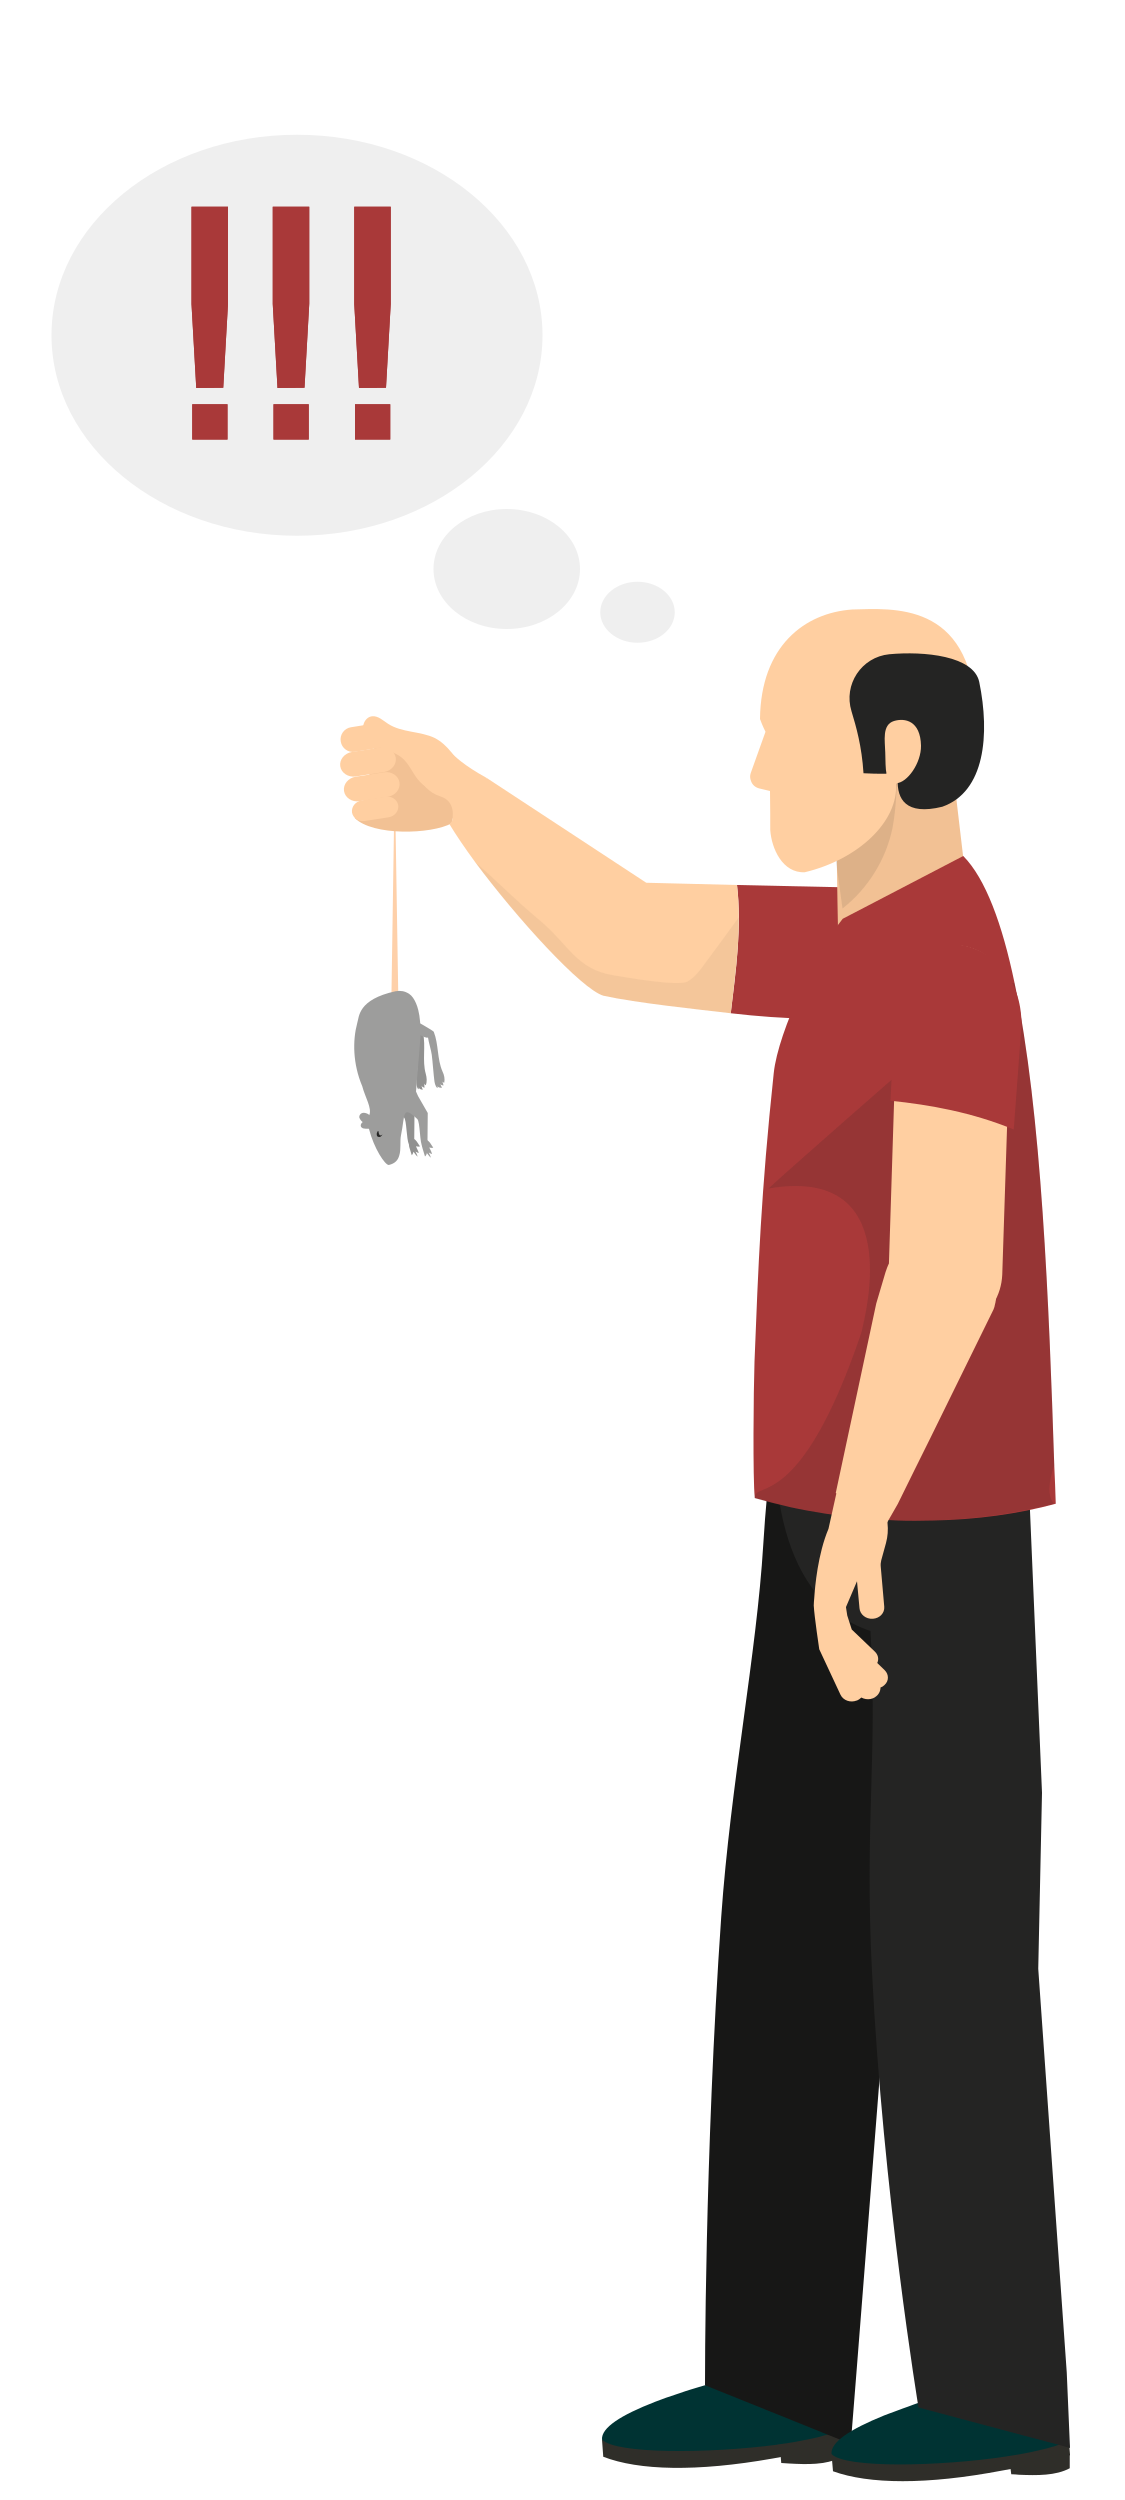
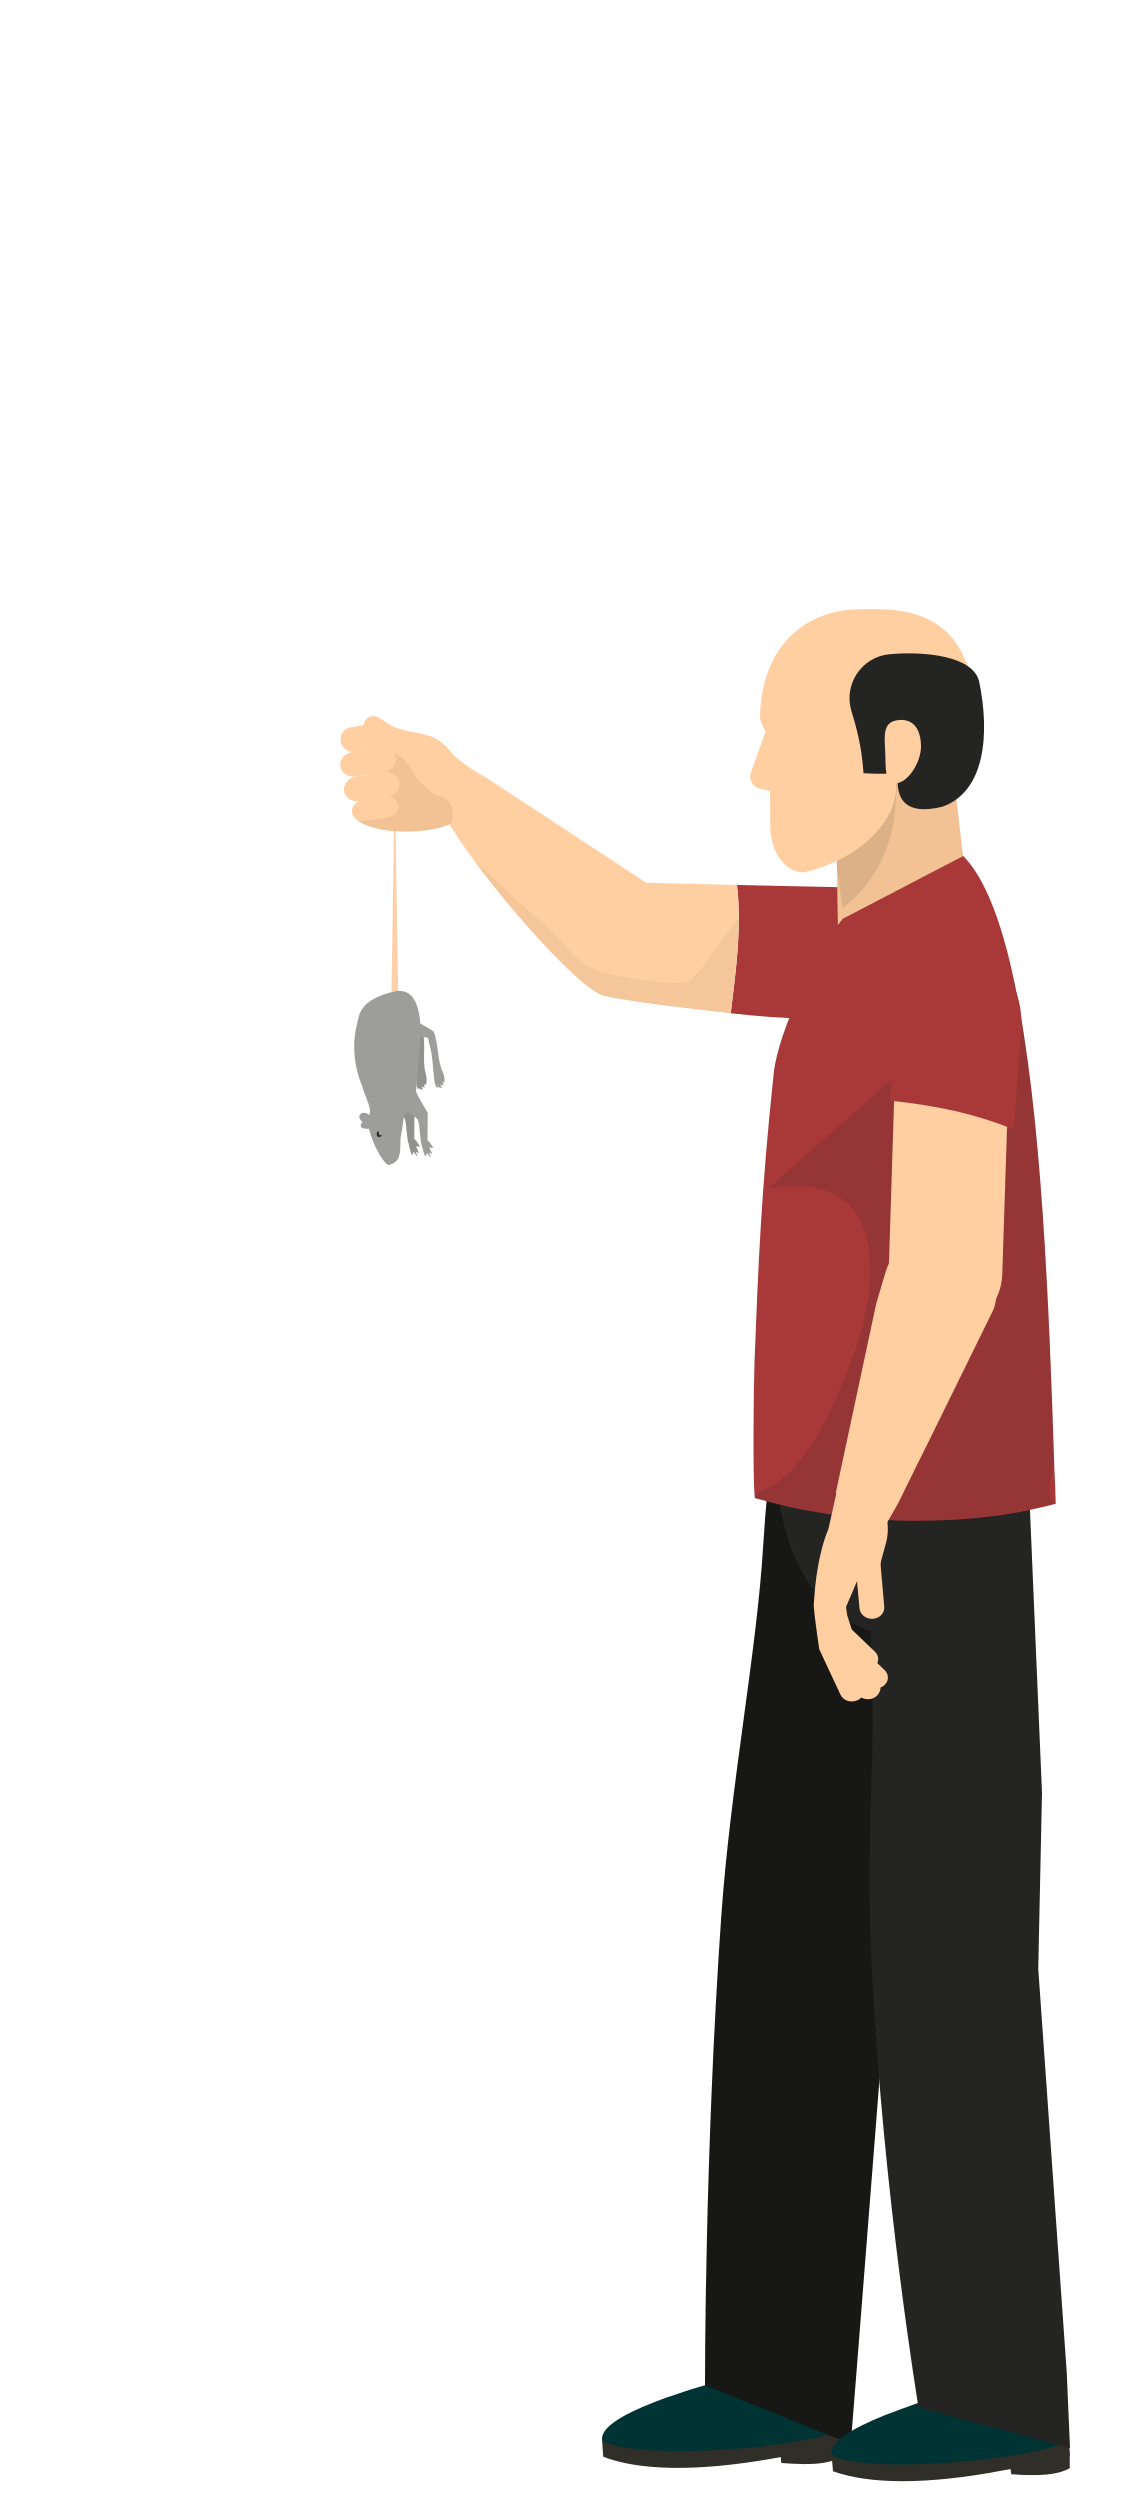
<svg xmlns="http://www.w3.org/2000/svg" version="1.1" id="Layer_1" x="0px" y="0px" viewBox="0 0 450 1000" style="enable-background:new 0 0 450 1000;" xml:space="preserve">
  <style type="text/css">
- 	.st0{fill:#EFEFEF;}
- 	.st1{fill:#2F2E29;}
- 	.st2{fill:#003333;}
- 	.st3{fill:#171716;}
- 	.st4{fill:#242423;}
- 	.st5{fill:#FED0A9;}
- 	.st6{fill:#A93939;}
- 	.st7{fill:#F2C194;}
- 	.st8{opacity:0.1;fill:#1D1D1B;enable-background:new    ;}
- 	.st9{opacity:0.14;fill:#1D1D1B;enable-background:new    ;}
- 	.st10{fill:#FFCFA1;}
- 	.st11{fill:#919190;}
- 	.st12{fill:#9D9D9C;}
- 	.st13{opacity:5.000000e-02;fill:#1D1D1B;enable-background:new    ;}
+ 	.st0{fill:#2F2E29;}
+ 	.st1{fill:#003333;}
+ 	.st2{fill:#171716;}
+ 	.st3{fill:#242423;}
+ 	.st4{fill:#FED0A9;}
+ 	.st5{fill:#A93939;}
+ 	.st6{fill:#F2C194;}
+ 	.st7{opacity:0.1;fill:#1D1D1B;enable-background:new    ;}
+ 	.st8{opacity:0.14;fill:#1D1D1B;enable-background:new    ;}
+ 	.st9{fill:#FFCFA1;}
+ 	.st10{fill:#919190;}
+ 	.st11{fill:#9D9D9C;}
+ 	.st12{opacity:5.000000e-02;fill:#1D1D1B;enable-background:new    ;}
</style>
-   <g id="tenkeboble">
-     <path class="st0" d="M240.1,244.9c0,6.7,6.7,12.2,14.9,12.2c8.2,0,14.9-5.4,14.9-12.2c0-6.7-6.7-12.2-14.9-12.2   S240.1,238.2,240.1,244.9z" />
-     <ellipse class="st0" cx="202.7" cy="227.6" rx="29.3" ry="24" />
-     <ellipse class="st0" cx="118.8" cy="134.1" rx="98.2" ry="80.2" />
+   <g>
+     <g>
+       <path class="st0" d="M311.4,974.3l0.1,0.8l0.3,2.7l0.5,5.1l0.2,2.3c1,0.1,2.1,0.1,3.1,0.2c7.3,0.4,14.7,0.6,20.3-2.3l0.1-5.4    l-13.1-1.8l-2.3-0.3l-9-1.2L311.4,974.3z" />
+       <g>
+         <path class="st0" d="M240.8,975.8l0.5,6.9c14.2,5.5,37.3,6.1,67.8,0.7c1.1-0.2,2.2-0.4,3.3-0.6c1.8-0.3,3.6-0.7,5.5-1.1     c5.9-1.2,11.9-2.6,18.3-4.1v-0.3l-0.4-5.6c0-0.2,0-0.4,0-0.6l-0.1-2h-0.1l-9.6,0.7l-3.2,0.2l-9.9,0.7L240.8,975.8z" />
+         <path class="st1" d="M335.7,971.8c-2.5,1.5-7,2.9-12.7,4c-3.4,0.7-7.1,1.4-11.2,1.9c-0.4,0-0.7,0.1-1.1,0.2     c-26.8,3.5-64.5,3.8-69.9-2.1c-0.3-4.7,7.4-9.7,21.3-15.1c1.4-0.5,2.8-1,4.3-1.6c1.1-0.4,2.1-0.7,3.3-1.1c1.4-0.5,2.9-1,4.4-1.5     l0,0c1-0.3,2.1-0.7,3.2-1l0,0c1.5-0.5,3.1-0.9,4.7-1.4c1.9-0.6,3.8-1.1,5.7-1.7c2.1-0.6,4.2-1.2,6.4-1.8     c10.4-2.9,18.3-3,24.1-1.6c8.5,2,12.9,7.4,15.1,12.7c1.2,2.7,1.8,5.4,2.1,7.6c0.1,0.7,0.2,1.4,0.2,2     C335.7,971.4,335.6,971.6,335.7,971.8z" />
+       </g>
+     </g>
+     <path class="st2" d="M282,954.1l40,16.1l9.1,3.7l5,2l4.2,1.7l2.4-30.1L360.9,716v-0.1l7.9-100.7l4-51.6l0.9-11.9l0.2-2.8l-26.4-7   l-32.3-8.6c0.2,0.2-0.1,2-0.5,4.9c-0.5,3-1.1,7.3-2,12.6c-2.3,15.2-5.7,39.1-7.4,67.1c-2.6,43.3-13.1,96-16.8,148.7   C281.8,862.7,282,954.1,282,954.1z" />
+     <g>
+       <path class="st0" d="M403.2,978.9l0.1,0.8l0.3,2.6l0.6,5.1l0.3,2.3c1,0,2.1,0.1,3.1,0.2c7.3,0.3,14.7,0.4,20.3-2.6v-5.4l-13.1-1.6    l-2.3-0.3l-9-1.1H403.2z" />
+       <g>
+         <path class="st0" d="M332.6,981.6l0.6,6.9c14.3,5.2,37.4,5.5,67.8-0.3c1.1-0.2,2.2-0.4,3.3-0.6c1.8-0.4,3.6-0.7,5.5-1.1     c5.8-1.3,11.9-2.7,18.2-4.4v-0.3l-0.5-5.6c0-0.2,0-0.4,0-0.6l-0.2-2h-0.1l-9.6,0.8l-3.2,0.3l-9.9,0.8L332.6,981.6z" />
+         <path class="st1" d="M427.4,976.1c-2.5,1.6-7,3-12.6,4.2c-3.4,0.8-7.1,1.5-11.2,2.1c-0.4,0-0.7,0.1-1.1,0.2     c-26.8,4-64.5,4.8-69.9-1c-0.4-4.7,7.2-9.8,21-15.4c1.4-0.5,2.8-1.1,4.3-1.6c1-0.4,2.1-0.8,3.2-1.2c1.4-0.5,2.9-1,4.4-1.6l0,0     c1-0.4,2.1-0.7,3.2-1.1l0,0c1.5-0.5,3-1,4.6-1.5c1.9-0.6,3.8-1.2,5.7-1.8c2.1-0.6,4.2-1.2,6.4-1.9c10.4-3,18.2-3.3,24.1-2     c8.5,1.9,13,7.2,15.3,12.5c1.2,2.7,1.8,5.4,2.2,7.5c0.1,0.7,0.2,1.4,0.3,2C427.4,975.7,427.4,975.9,427.4,976.1z" />
+       </g>
+     </g>
+     <path class="st3" d="M367.4,963l41.6,11.1l9.5,2.5l5.2,1.4l4.3,1.2l-1.3-30.2l-11.4-161.5l1.5-70.4l-4.3-101l-2.2-51.7l-0.5-12   l-0.1-2.8l-27-3.8l-33.1-4.7c0.2,0.2,0.2,2,0.1,5S310.2,559,310,564.4c-0.5,15.4-3.1,74.3,38.2,88c2.9,48.5-2.4,77.7,0.6,136.2   C353.2,877.2,367.4,963,367.4,963z" />
  </g>
-   <g id="Layer_1_1_">
+   <polygon class="st4" points="156.4,409.9 157.9,310.8 159.5,409.9 " />
+   <path class="st5" d="M368,355.6l-73.2-1.6c2,16.8-0.4,34-2.5,51.3c21.4,2.5,42.2,3,62.4,1.2L368,355.6z" />
+   <path class="st6" d="M185.4,308.5c-8.2-4.2-15.2-14.6-31.3-17.7c-7,3.9-4.5,26.9-12.2,36.4c7.1,7.2,30.6,6.6,38.8,2.1L185.4,308.5z" />
+   <path class="st6" d="M385.7,346.4c-12.4,18.5-50.3,35.7-50.3,35.7l-0.4-20.6l-0.5-31.7l-0.7-41.2c4.2,0.8,26.1-5.2,44.5-5.1  L385.7,346.4z" />
+   <path class="st7" d="M359.3,308.5c-0.3,3.3-0.6,6.6-0.8,9.9c-0.3,4.3-0.7,8.6-1.5,12.8c-2.6,12.6-9.8,24.2-20,32.2l-4.3-31.4  C341.1,323.7,350,315.9,359.3,308.5z" />
+   <path class="st5" d="M422.3,601.5c-15.1,4.1-31.9,6.4-49.2,6.7c-4.6,0.1-9.2,0.2-13.9,0c-4.6-0.2-9.4-0.4-14-0.9  c-9.9-0.9-19.8-2.4-29.4-4.5c-4.7-1.1-9.4-2.3-13.9-3.6v-0.3c-0.8-7.2-0.5-42.5-0.1-54.2c1.5-38.2,2.6-67.6,7.7-115.5  c1.8-17,17.7-49.6,27.6-61.7l0.2-0.1l10-5.2l38-19.8c8.9,9,15.6,27.2,20.5,50.7c10.9,51.7,13.8,129.3,15.9,192.9  C422,591.3,422.1,596.5,422.3,601.5z" />
+   <path class="st8" d="M421.6,601.5c-14.8,3.8-31.4,6.2-48.5,6.7c-4.6,0.1-9.2,0.2-13.9,0c-4.6-0.1-9.4-0.4-14.1-0.8  c-9.9-0.8-19.7-2.3-29.3-4.5c-4.7-1-9.4-2.3-13.9-3.6V599c0-6.7,18.3,5.9,42.6-65.8c2-8.4,17.3-67.1-37.1-57.8  c3.5-3.5,90.5-80.1,93.7-81.3c1.6-0.6,3.2-0.9,4.7-0.9c10.9,51.7,13.8,129.3,15.9,192.9C419.4,592.9,418.9,598.5,421.6,601.5z" />
+   <g>
+     <path class="st9" d="M385.2,313.1c-0.5,1.3-1.6,2.1-3.1,2.5c-1.8,0.4-4.2,0.3-6.8,0c-6-0.8-13-2.7-16.9-2.2   c1,15.3-15.2,30.4-36.5,35.5c-8.9,0.4-13.3-9.5-13.8-16.9c0,0,0-12.6-0.1-15.6l-4.2-1c-1.7-0.4-2.9-1.5-3.4-3   c-0.4-1-0.5-2.1-0.1-3.2l5.9-16.5c0,0-1.2-2.3-2.2-5.1c0.3-29.2,17.9-42.5,36.9-43.8c16.2-0.4,47-3.3,49.4,40.6   C390.3,293.9,388.6,304.2,385.2,313.1z" />
+     <path class="st3" d="M391.7,272.8c-2.2-10.5-22.1-12.4-36-11.1c-11.1,1.1-18.4,12.1-15.1,22.8c1.9,6.3,4.1,13.9,4.8,24.8   c4.4,0.2,4.4,0.2,9.2,0.2c2.3-3,8.7-13.9,8.7-13.9s-15.8,34.3,13.6,27.1C394,316.7,396,293.8,391.7,272.8z" />
+     <path class="st9" d="M368.4,298.3c0.1,6.9-5.5,14.9-10,15s-4.1-5.5-4.3-12.4c-0.1-4.5-1.4-11,3.5-12.5   C361.9,287.1,368.2,288.2,368.4,298.3z" />
+   </g>
+   <path class="st9" d="M194.7,311.2c-9.4-5.2-12.7-8.6-14.5-10.4c-3.6,2.2-7.6,4.5-10.7,7.3c-0.7,0.7-1.6,1.4-2.6,1.3  c1.4,4.1,4.9,7.8,9.1,9.1c6.5,2,5.1,8.5,4.8,10.7c3.3-0.8,5.8,0.3,8.9,1L194.7,311.2z" />
+   <path class="st9" d="M152.6,299c2.7-0.4,4.6-3,4.1-5.7l0,0c-0.4-2.7-3-4.6-5.7-4.1l-10.6,1.7c-2.7,0.4-4.6,3-4.1,5.7l0,0  c0.4,2.7,3,4.6,5.7,4.1L152.6,299z" />
+   <path class="st9" d="M153.7,308.8c2.9-0.5,5-3,4.6-5.7l0,0c-0.4-2.7-3.2-4.5-6.1-4.1l-11.5,1.8c-2.9,0.5-5,3-4.6,5.7l0,0  c0.4,2.7,3.2,4.5,6.1,4.1L153.7,308.8z" />
+   <path class="st9" d="M155.2,318.7c2.9-0.5,5-3,4.6-5.7l0,0c-0.4-2.7-3.2-4.5-6.1-4.1l-11.5,1.8c-2.9,0.5-5,3-4.6,5.7l0,0  c0.4,2.7,3.2,4.5,6.1,4.1L155.2,318.7z" />
+   <path class="st9" d="M155.5,326.9c2.4-0.4,4.1-2.5,3.8-4.8l0,0c-0.4-2.2-2.6-3.8-5.1-3.4l-9.6,1.5c-2.4,0.4-4.1,2.5-3.8,4.8l0,0  c0.4,2.2,2.6,3.8,5.1,3.4L155.5,326.9z" />
+   <path class="st9" d="M155.2,289.5c-2-1.3-3.9-3.2-6.3-3c-3.1,0.3-4.6,4.4-3.3,7.2c1.3,2.8,4.2,4.5,7.1,5.6c2.9,1.1,6,2,8.3,4  c2.6,2.3,3.9,5.6,6,8.3c2.6,3.3,6.7,5.7,10.9,5.2s8-4.4,7.5-8.6c-3-5-6.3-10.3-11.5-13C168.1,292.4,160.7,293.1,155.2,289.5z" />
+   <path class="st9" d="M295.5,366.9c0.1,12.7-1.7,25.5-3.2,38.4c-12.8-1.5-37.7-4.1-50.9-7c-8.7-2.5-34.6-30.9-51.3-53.4  c-4.1-5.6-7.7-10.9-10.3-15.2l14.9-18.5l63.8,41.9l36.3,0.9C295.3,358.3,295.5,362.6,295.5,366.9z" />
+   <g>
+     <path class="st10" d="M169.2,413.2c1.2,5.3-0.4,11,1.1,16.3c0.4,1.5,0.6,3.1,0,4.6c-0.4-0.2-0.6-0.4-0.7-0.7   c0.1,0.5,0.2,0.9,0.2,1.7c-0.7-0.2-1-0.5-1.2-0.8c0.1,0.6,0.3,0.9,0.5,1.6c-0.6-0.1-1.4-0.2-1.7-1c0.1,0.3,0.2,0.7-0.1,0.8   c-0.7-0.8-0.8-2.4-0.7-3.4c0-0.6,0.1-1.2,0.1-1.8c0.1-1.8,0.2-3.6,0.3-5.4c0,0,0,0,0-0.1c0-0.9,0.1-1.8,0.1-2.7   c0.1-1.7-0.5-5.3-0.4-7c-1.1,0.6-5.8-4-6.3-2.9c0.5-1.3,0-2,0.5-3.3c0.2-0.4,0.1-1.4,0.3-1.8C161.8,406.6,169.1,412.7,169.2,413.2z   " />
+     <path class="st10" d="M166.4,458.5c0.4,0.1,1.3,0.3,1.6,0c-0.4-0.4-0.9-1.4-1.3-1.9c-0.3-0.4-0.6-0.7-1-1l0,0l0.1-11l-3.9-6.8   l-0.3-0.6c-2,2-4.1,4-3.6,7.2c0.8,0.2,1.9,1,3.6,2.6c1.1,1,0.9,8.5,2,10.9c0,0.3,0,0.6,0.1,0.9c0.3,1.1,0.7,2.2,1,3.3   c0.4-0.4,0.6-1,0.7-1.4c0.5,0.7,1,1.4,1.6,2c0-0.6-0.6-1.6-0.8-2.1c0.2,0.1,1,0.6,1.3,0.6C167.3,460.3,166.7,459.4,166.4,458.5z" />
+     <path class="st11" d="M160.3,396.4c1.2,0,2.3,0.5,3.3,1.1c0.6,0.4,1.2,1,1.6,1.6c0.9,1.3,1.6,2.9,2.1,4.9c0.7,2.8,1,6.3,0.9,10.9   l-0.1,0.8L168,417v0.1l-1.6,19.5l0.8,1.8l3.9,6.8l-0.1,11c0,0-1.8,2.9-1.9,2.8c-1.3-1.6-1-10.3-2.2-11.4c-6.2-5.8-4.8-1.7-6.5,6.5   c-0.5,2.4,0.1,5.6-0.7,8.1c-0.5,1.8-1.6,3.2-4.2,3.8c-1.5,0-5.9-6.6-7.9-14.4c-0.1-0.5-0.3-1-0.4-1.5V450c-0.1-0.5-0.1-1.1-0.1-1.5   c0-0.9,0.3-1.6,0.6-2.4c1.2-2.8-1.7-7.3-2.8-11.6c-3.8-9-3.9-18.3-2-25.3c0.8-2.5,0.2-9.4,15.3-12.7   C159,396.4,159.7,396.3,160.3,396.4z" />
+     <path class="st11" d="M143.9,447.4c-0.1-0.2-0.2-0.4-0.2-0.6c0-0.7,0.5-1.4,1.2-1.6s1.4,0,2.1,0.3c0.6,0.3,1.2,0.8,1.7,1.3   c0.6,0.5,1.3,1,2,1.3c0.4,0.2,1,0.4,1,0.8c0,0.2,0,0.3-0.1,0.5c-0.3,0.8-0.6,1.5-0.8,2.3c-1-1-2.4-1.4-3.7-1.9   C145.8,449.4,144.5,448.7,143.9,447.4z" />
+     <path class="st11" d="M144.3,450.4c-0.1-0.7,0.4-1.4,1-1.7s1.4-0.3,2.1-0.3c1.2,0,2.3,0.1,3.5,0.1c0.5,0.9,0.6,2,0.3,2.9   c-1.4,0-2.7,0.1-4.1,0.1c-0.5,0-1.1,0-1.6-0.1C144.9,451.3,144.4,450.9,144.3,450.4z" />
+     <path class="st11" d="M173.5,412.7c2,5.1,1.3,10.9,3.5,15.9c0.7,1.4,1,3,0.7,4.5c-0.4-0.1-0.7-0.3-0.8-0.5c0.2,0.4,0.4,0.9,0.5,1.6   c-0.7-0.1-1.1-0.3-1.3-0.6c0.2,0.6,0.4,0.9,0.7,1.5c-0.6,0-1.5,0-1.9-0.7c0.1,0.3,0.3,0.7,0,0.8c-0.8-0.7-1.1-2.2-1.2-3.3   c-0.1-0.6-0.1-1.2-0.2-1.8c-0.2-1.8-0.3-3.6-0.5-5.4c0,0,0,0,0-0.1c-0.1-0.9-0.2-1.8-0.3-2.7c-0.2-1.7-1.3-5.2-1.5-6.9   c-1,0.7-6.3-3.1-6.7-1.9c0.3-1.4-0.3-2,0-3.4c0.1-0.4-0.2-1.4,0.1-1.8C165.1,407.4,173.3,412.3,173.5,412.7z" />
+     <path class="st11" d="M172.8,461.6c-0.2-0.9-0.7-1.8-1.1-2.6c0.4,0.1,1.3,0.3,1.6,0c-0.4-0.4-0.9-1.4-1.3-1.9   c-0.6-0.8-1.5-1.3-2.3-1.9c-0.2,0.5-0.3,1.1-0.4,1.6c-0.1,0.7-0.3,1.4-0.1,2.1c0.1,0.4,0.4,0.8,0.7,1.2c0.8,1,1.5,2.1,2.4,3   c0-0.6-0.6-1.6-0.8-2.1C171.7,461.1,172.5,461.6,172.8,461.6z" />
+     <path class="st11" d="M169,458c-0.2,0.4-0.1,0.9,0,1.3c0.3,1.1,0.7,2.2,1,3.3c0.6-0.5,0.8-1.3,0.8-1.8c0-0.6-0.1-1.2-0.4-1.8   C170.1,458.5,169.6,458.1,169,458z" />
+     <path class="st3" d="M151.4,452.6c0.2,2.1,1.1,1.6,1.4,1.3c0.5-0.5-0.3,0.9-1,0.9s-1.1-0.2-1.1-1   C150.6,453.1,151.3,451.9,151.4,452.6z" />
+   </g>
+   <path class="st12" d="M295.5,366.9c0.1,12.7-1.7,25.5-3.2,38.4c-12.8-1.5-37.7-4.1-50.9-7c-8.7-2.5-34.6-30.9-51.3-53.4  c8.9,7.6,15.2,14.4,26,23.4c11.4,9.6,14.5,19.4,29.2,21.8c4.2,0.7,26.1,4.6,29.7,2.5c3-1.7,5.1-4.6,7.1-7.4  C286.7,379.1,291.1,373,295.5,366.9z" />
+   <g>
    <g>
-       <g>
-         <g>
-           <path class="st1" d="M311.4,974.3l0.1,0.8l0.3,2.7l0.5,5.1l0.2,2.3c1,0.1,2.1,0.1,3.1,0.2c7.3,0.4,14.7,0.6,20.3-2.3l0.1-5.4      l-13.1-1.8l-2.3-0.3l-9-1.2L311.4,974.3z" />
-           <g>
-             <path class="st1" d="M240.8,975.8l0.5,6.9c14.2,5.5,37.3,6.1,67.8,0.7c1.1-0.2,2.2-0.4,3.3-0.6c1.8-0.3,3.6-0.7,5.5-1.1       c5.9-1.2,11.9-2.6,18.3-4.1v-0.3l-0.4-5.6c0-0.2,0-0.4,0-0.6l-0.1-2h-0.1l-9.6,0.7l-3.2,0.2l-9.9,0.7L240.8,975.8z" />
-             <path class="st2" d="M335.7,971.8c-2.5,1.5-7,2.9-12.7,4c-3.4,0.7-7.1,1.4-11.2,1.9c-0.4,0-0.7,0.1-1.1,0.2       c-26.8,3.5-64.5,3.8-69.9-2.1c-0.3-4.7,7.4-9.7,21.3-15.1c1.4-0.5,2.8-1,4.3-1.6c1.1-0.4,2.1-0.7,3.3-1.1       c1.4-0.5,2.9-1,4.4-1.5l0,0c1-0.3,2.1-0.7,3.2-1l0,0c1.5-0.5,3.1-0.9,4.7-1.4c1.9-0.6,3.8-1.1,5.7-1.7c2.1-0.6,4.2-1.2,6.4-1.8       c10.4-2.9,18.3-3,24.1-1.6c8.5,2,12.9,7.4,15.1,12.7c1.2,2.7,1.8,5.4,2.1,7.6c0.1,0.7,0.2,1.4,0.2,2       C335.7,971.4,335.6,971.6,335.7,971.8z" />
-           </g>
-         </g>
-         <path class="st3" d="M282,954.1l40,16.1l9.1,3.7l5,2l4.2,1.7l2.4-30.1L360.9,716v-0.1l7.9-100.7l4-51.6l0.9-11.9l0.2-2.8l-26.4-7     l-32.3-8.6c0.2,0.2-0.1,2-0.5,4.9c-0.5,3-1.1,7.3-2,12.6c-2.3,15.2-5.7,39.1-7.4,67.1c-2.6,43.3-13.1,96-16.8,148.7     C281.8,862.7,282,954.1,282,954.1z" />
-         <g>
-           <path class="st1" d="M403.2,978.9l0.1,0.8l0.3,2.6l0.6,5.1l0.3,2.3c1,0,2.1,0.1,3.1,0.2c7.3,0.3,14.7,0.4,20.3-2.6v-5.4      l-13.1-1.6l-2.3-0.3l-9-1.1H403.2z" />
-           <g>
-             <path class="st1" d="M332.6,981.6l0.6,6.9c14.3,5.2,37.4,5.5,67.8-0.3c1.1-0.2,2.2-0.4,3.3-0.6c1.8-0.4,3.6-0.7,5.5-1.1       c5.8-1.3,11.9-2.7,18.2-4.4v-0.3l-0.5-5.6c0-0.2,0-0.4,0-0.6l-0.2-2h-0.1l-9.6,0.8l-3.2,0.3l-9.9,0.8L332.6,981.6z" />
-             <path class="st2" d="M427.4,976.1c-2.5,1.6-7,3-12.6,4.2c-3.4,0.8-7.1,1.5-11.2,2.1c-0.4,0-0.7,0.1-1.1,0.2       c-26.8,4-64.5,4.8-69.9-1c-0.4-4.7,7.2-9.8,21-15.4c1.4-0.5,2.8-1.1,4.3-1.6c1-0.4,2.1-0.8,3.2-1.2c1.4-0.5,2.9-1,4.4-1.6l0,0       c1-0.4,2.1-0.7,3.2-1.1l0,0c1.5-0.5,3-1,4.6-1.5c1.9-0.6,3.8-1.2,5.7-1.8c2.1-0.6,4.2-1.2,6.4-1.9c10.4-3,18.2-3.3,24.1-2       c8.5,1.9,13,7.2,15.3,12.5c1.2,2.7,1.8,5.4,2.2,7.5c0.1,0.7,0.2,1.4,0.3,2C427.4,975.7,427.4,975.9,427.4,976.1z" />
-           </g>
-         </g>
-         <path class="st4" d="M367.4,963l41.6,11.1l9.5,2.5l5.2,1.4l4.3,1.2l-1.3-30.2l-11.4-161.5l1.5-70.4l-4.3-101l-2.2-51.7l-0.5-12     l-0.1-2.8l-27-3.8l-33.1-4.7c0.2,0.2,0.2,2,0.1,5S310.2,559,310,564.4c-0.5,15.4-3.1,74.3,38.2,88c2.9,48.5-2.4,77.7,0.6,136.2     C353.2,877.2,367.4,963,367.4,963z" />
-       </g>
-       <polygon class="st5" points="156.4,409.9 157.9,310.8 159.5,409.9   " />
-       <path class="st6" d="M368,355.6l-73.2-1.6c2,16.8-0.4,34-2.5,51.3c21.4,2.5,42.2,3,62.4,1.2L368,355.6z" />
-       <path class="st7" d="M185.4,308.5c-8.2-4.2-15.2-14.6-31.3-17.7c-7,3.9-4.5,26.9-12.2,36.4c7.1,7.2,30.6,6.6,38.8,2.1L185.4,308.5    z" />
-       <path class="st7" d="M385.7,346.4c-12.4,18.5-50.3,35.7-50.3,35.7l-0.4-20.6l-0.5-31.7l-0.7-41.2c4.2,0.8,26.1-5.2,44.5-5.1    L385.7,346.4z" />
-       <path class="st8" d="M359.3,308.5c-0.3,3.3-0.6,6.6-0.8,9.9c-0.3,4.3-0.7,8.6-1.5,12.8c-2.6,12.6-9.8,24.2-20,32.2l-4.3-31.4    C341.1,323.7,350,315.9,359.3,308.5z" />
-       <path class="st6" d="M422.3,601.5c-15.1,4.1-31.9,6.4-49.2,6.7c-4.6,0.1-9.2,0.2-13.9,0c-4.6-0.2-9.4-0.4-14-0.9    c-9.9-0.9-19.8-2.4-29.4-4.5c-4.7-1.1-9.4-2.3-13.9-3.6v-0.3c-0.8-7.2-0.5-42.5-0.1-54.2c1.5-38.2,2.6-67.6,7.7-115.5    c1.8-17,17.7-49.6,27.6-61.7l0.2-0.1l10-5.2l38-19.8c8.9,9,15.6,27.2,20.5,50.7c10.9,51.7,13.8,129.3,15.9,192.9    C422,591.3,422.1,596.5,422.3,601.5z" />
-       <path class="st9" d="M421.6,601.5c-14.8,3.8-31.4,6.2-48.5,6.7c-4.6,0.1-9.2,0.2-13.9,0c-4.6-0.1-9.4-0.4-14.1-0.8    c-9.9-0.8-19.7-2.3-29.3-4.5c-4.7-1-9.4-2.3-13.9-3.6V599c0-6.7,18.3,5.9,42.6-65.8c2-8.4,17.3-67.1-37.1-57.8    c3.5-3.5,90.5-80.1,93.7-81.3c1.6-0.6,3.2-0.9,4.7-0.9c10.9,51.7,13.8,129.3,15.9,192.9C419.4,592.9,418.9,598.5,421.6,601.5z" />
-       <g>
-         <path class="st10" d="M385.2,313.1c-0.5,1.3-1.6,2.1-3.1,2.5c-1.8,0.4-4.2,0.3-6.8,0c-6-0.8-13-2.7-16.9-2.2     c1,15.3-15.2,30.4-36.5,35.5c-8.9,0.4-13.3-9.5-13.8-16.9c0,0,0-12.6-0.1-15.6l-4.2-1c-1.7-0.4-2.9-1.5-3.4-3     c-0.4-1-0.5-2.1-0.1-3.2l5.9-16.5c0,0-1.2-2.3-2.2-5.1c0.3-29.2,17.9-42.5,36.9-43.8c16.2-0.4,47-3.3,49.4,40.6     C390.3,293.9,388.6,304.2,385.2,313.1z" />
-         <path class="st4" d="M391.7,272.8c-2.2-10.5-22.1-12.4-36-11.1c-11.1,1.1-18.4,12.1-15.1,22.8c1.9,6.3,4.1,13.9,4.8,24.8     c4.4,0.2,4.4,0.2,9.2,0.2c2.3-3,8.7-13.9,8.7-13.9s-15.8,34.3,13.6,27.1C394,316.7,396,293.8,391.7,272.8z" />
-         <path class="st10" d="M368.4,298.3c0.1,6.9-5.5,14.9-10,15s-4.1-5.5-4.3-12.4c-0.1-4.5-1.4-11,3.5-12.5     C361.9,287.1,368.2,288.2,368.4,298.3z" />
-       </g>
-       <path class="st10" d="M194.7,311.2c-9.4-5.2-12.7-8.6-14.5-10.4c-3.6,2.2-7.6,4.5-10.7,7.3c-0.7,0.7-1.6,1.4-2.6,1.3    c1.4,4.1,4.9,7.8,9.1,9.1c6.5,2,5.1,8.5,4.8,10.7c3.3-0.8,5.8,0.3,8.9,1L194.7,311.2z" />
-       <path class="st10" d="M152.6,299c2.7-0.4,4.6-3,4.1-5.7l0,0c-0.4-2.7-3-4.6-5.7-4.1l-10.6,1.7c-2.7,0.4-4.6,3-4.1,5.7l0,0    c0.4,2.7,3,4.6,5.7,4.1L152.6,299z" />
-       <path class="st10" d="M153.7,308.8c2.9-0.5,5-3,4.6-5.7l0,0c-0.4-2.7-3.2-4.5-6.1-4.1l-11.5,1.8c-2.9,0.5-5,3-4.6,5.7l0,0    c0.4,2.7,3.2,4.5,6.1,4.1L153.7,308.8z" />
-       <path class="st10" d="M155.2,318.7c2.9-0.5,5-3,4.6-5.7l0,0c-0.4-2.7-3.2-4.5-6.1-4.1l-11.5,1.8c-2.9,0.5-5,3-4.6,5.7l0,0    c0.4,2.7,3.2,4.5,6.1,4.1L155.2,318.7z" />
-       <path class="st10" d="M155.5,326.9c2.4-0.4,4.1-2.5,3.8-4.8l0,0c-0.4-2.2-2.6-3.8-5.1-3.4l-9.6,1.5c-2.4,0.4-4.1,2.5-3.8,4.8l0,0    c0.4,2.2,2.6,3.8,5.1,3.4L155.5,326.9z" />
-       <path class="st10" d="M155.2,289.5c-2-1.3-3.9-3.2-6.3-3c-3.1,0.3-4.6,4.4-3.3,7.2c1.3,2.8,4.2,4.5,7.1,5.6c2.9,1.1,6,2,8.3,4    c2.6,2.3,3.9,5.6,6,8.3c2.6,3.3,6.7,5.7,10.9,5.2s8-4.4,7.5-8.6c-3-5-6.3-10.3-11.5-13C168.1,292.4,160.7,293.1,155.2,289.5z" />
-       <path class="st10" d="M295.5,366.9c0.1,12.7-1.7,25.5-3.2,38.4c-12.8-1.5-37.7-4.1-50.9-7c-8.7-2.5-34.6-30.9-51.3-53.4    c-4.1-5.6-7.7-10.9-10.3-15.2l14.9-18.5l63.8,41.9l36.3,0.9C295.3,358.3,295.5,362.6,295.5,366.9z" />
-       <g>
-         <path class="st11" d="M169.2,413.2c1.2,5.3-0.4,11,1.1,16.3c0.4,1.5,0.6,3.1,0,4.6c-0.4-0.2-0.6-0.4-0.7-0.7     c0.1,0.5,0.2,0.9,0.2,1.7c-0.7-0.2-1-0.5-1.2-0.8c0.1,0.6,0.3,0.9,0.5,1.6c-0.6-0.1-1.4-0.2-1.7-1c0.1,0.3,0.2,0.7-0.1,0.8     c-0.7-0.8-0.8-2.4-0.7-3.4c0-0.6,0.1-1.2,0.1-1.8c0.1-1.8,0.2-3.6,0.3-5.4c0,0,0,0,0-0.1c0-0.9,0.1-1.8,0.1-2.7     c0.1-1.7-0.5-5.3-0.4-7c-1.1,0.6-5.8-4-6.3-2.9c0.5-1.3,0-2,0.5-3.3c0.2-0.4,0.1-1.4,0.3-1.8     C161.8,406.6,169.1,412.7,169.2,413.2z" />
-         <path class="st11" d="M166.4,458.5c0.4,0.1,1.3,0.3,1.6,0c-0.4-0.4-0.9-1.4-1.3-1.9c-0.3-0.4-0.6-0.7-1-1l0,0l0.1-11l-3.9-6.8     l-0.3-0.6c-2,2-4.1,4-3.6,7.2c0.8,0.2,1.9,1,3.6,2.6c1.1,1,0.9,8.5,2,10.9c0,0.3,0,0.6,0.1,0.9c0.3,1.1,0.7,2.2,1,3.3     c0.4-0.4,0.6-1,0.7-1.4c0.5,0.7,1,1.4,1.6,2c0-0.6-0.6-1.6-0.8-2.1c0.2,0.1,1,0.6,1.3,0.6C167.3,460.3,166.7,459.4,166.4,458.5z" />
-         <path class="st12" d="M160.3,396.4c1.2,0,2.3,0.5,3.3,1.1c0.6,0.4,1.2,1,1.6,1.6c0.9,1.3,1.6,2.9,2.1,4.9c0.7,2.8,1,6.3,0.9,10.9     l-0.1,0.8L168,417v0.1l-1.6,19.5l0.8,1.8l3.9,6.8l-0.1,11c0,0-1.8,2.9-1.9,2.8c-1.3-1.6-1-10.3-2.2-11.4     c-6.2-5.8-4.8-1.7-6.5,6.5c-0.5,2.4,0.1,5.6-0.7,8.1c-0.5,1.8-1.6,3.2-4.2,3.8c-1.5,0-5.9-6.6-7.9-14.4c-0.1-0.5-0.3-1-0.4-1.5     V450c-0.1-0.5-0.1-1.1-0.1-1.5c0-0.9,0.3-1.6,0.6-2.4c1.2-2.8-1.7-7.3-2.8-11.6c-3.8-9-3.9-18.3-2-25.3     c0.8-2.5,0.2-9.4,15.3-12.7C159,396.4,159.7,396.3,160.3,396.4z" />
-         <path class="st12" d="M143.9,447.4c-0.1-0.2-0.2-0.4-0.2-0.6c0-0.7,0.5-1.4,1.2-1.6s1.4,0,2.1,0.3c0.6,0.3,1.2,0.8,1.7,1.3     c0.6,0.5,1.3,1,2,1.3c0.4,0.2,1,0.4,1,0.8c0,0.2,0,0.3-0.1,0.5c-0.3,0.8-0.6,1.5-0.8,2.3c-1-1-2.4-1.4-3.7-1.9     C145.8,449.4,144.5,448.7,143.9,447.4z" />
-         <path class="st12" d="M144.3,450.4c-0.1-0.7,0.4-1.4,1-1.7s1.4-0.3,2.1-0.3c1.2,0,2.3,0.1,3.5,0.1c0.5,0.9,0.6,2,0.3,2.9     c-1.4,0-2.7,0.1-4.1,0.1c-0.5,0-1.1,0-1.6-0.1C144.9,451.3,144.4,450.9,144.3,450.4z" />
-         <path class="st12" d="M173.5,412.7c2,5.1,1.3,10.9,3.5,15.9c0.7,1.4,1,3,0.7,4.5c-0.4-0.1-0.7-0.3-0.8-0.5     c0.2,0.4,0.4,0.9,0.5,1.6c-0.7-0.1-1.1-0.3-1.3-0.6c0.2,0.6,0.4,0.9,0.7,1.5c-0.6,0-1.5,0-1.9-0.7c0.1,0.3,0.3,0.7,0,0.8     c-0.8-0.7-1.1-2.2-1.2-3.3c-0.1-0.6-0.1-1.2-0.2-1.8c-0.2-1.8-0.3-3.6-0.5-5.4c0,0,0,0,0-0.1c-0.1-0.9-0.2-1.8-0.3-2.7     c-0.2-1.7-1.3-5.2-1.5-6.9c-1,0.7-6.3-3.1-6.7-1.9c0.3-1.4-0.3-2,0-3.4c0.1-0.4-0.2-1.4,0.1-1.8     C165.1,407.4,173.3,412.3,173.5,412.7z" />
-         <path class="st12" d="M172.8,461.6c-0.2-0.9-0.7-1.8-1.1-2.6c0.4,0.1,1.3,0.3,1.6,0c-0.4-0.4-0.9-1.4-1.3-1.9     c-0.6-0.8-1.5-1.3-2.3-1.9c-0.2,0.5-0.3,1.1-0.4,1.6c-0.1,0.7-0.3,1.4-0.1,2.1c0.1,0.4,0.4,0.8,0.7,1.2c0.8,1,1.5,2.1,2.4,3     c0-0.6-0.6-1.6-0.8-2.1C171.7,461.1,172.5,461.6,172.8,461.6z" />
-         <path class="st12" d="M169,458c-0.2,0.4-0.1,0.9,0,1.3c0.3,1.1,0.7,2.2,1,3.3c0.6-0.5,0.8-1.3,0.8-1.8c0-0.6-0.1-1.2-0.4-1.8     C170.1,458.5,169.6,458.1,169,458z" />
-         <path class="st4" d="M151.4,452.6c0.2,2.1,1.1,1.6,1.4,1.3c0.5-0.5-0.3,0.9-1,0.9s-1.1-0.2-1.1-1     C150.6,453.1,151.3,451.9,151.4,452.6z" />
-       </g>
-       <path class="st13" d="M295.5,366.9c0.1,12.7-1.7,25.5-3.2,38.4c-12.8-1.5-37.7-4.1-50.9-7c-8.7-2.5-34.6-30.9-51.3-53.4    c8.9,7.6,15.2,14.4,26,23.4c11.4,9.6,14.5,19.4,29.2,21.8c4.2,0.7,26.1,4.6,29.7,2.5c3-1.7,5.1-4.6,7.1-7.4    C286.7,379.1,291.1,373,295.5,366.9z" />
-       <g>
-         <g>
-           <path class="st6" d="M78.5,155.2l-1.9-33.6V82.7h14.6v38.8l-1.9,33.6L78.5,155.2L78.5,155.2z M91,161.7v14.1H76.9v-14.1H91z" />
-           <path class="st6" d="M111,155.2l-1.9-33.6V82.7h14.6v38.8l-1.9,33.6L111,155.2L111,155.2z M123.5,161.7v14.1h-14.1v-14.1H123.5z      " />
-           <path class="st6" d="M143.6,155.2l-1.9-33.6V82.7h14.6v38.8l-1.9,33.6L143.6,155.2L143.6,155.2z M156.1,161.7v14.1H142v-14.1      H156.1z" />
-         </g>
-         <g>
-           <path class="st6" d="M78.5,155.2l-1.9-33.6V82.7h14.6v38.8l-1.9,33.6L78.5,155.2L78.5,155.2z M91,161.7v14.1H76.9v-14.1H91z" />
-           <path class="st6" d="M111,155.2l-1.9-33.6V82.7h14.6v38.8l-1.9,33.6L111,155.2L111,155.2z M123.5,161.7v14.1h-14.1v-14.1H123.5z      " />
-           <path class="st6" d="M143.6,155.2l-1.9-33.6V82.7h14.6v38.8l-1.9,33.6L143.6,155.2L143.6,155.2z M156.1,161.7v14.1H142v-14.1      H156.1z" />
-         </g>
-       </g>
-       <g>
-         <g>
-           <path class="st10" d="M338.3,642.3l0.6,3.9l1.8,5.6l9.3,8.9c1.3,1.3,1.6,3,0.9,4.5l3,2.9c1.7,1.7,1.7,4.3-0.1,5.9l-0.1,0.1      c-0.4,0.4-0.9,0.7-1.5,0.9c0,1.4-0.7,2.9-2.1,3.8l-0.1,0.1c-2.2,1.4-5.3,0.9-6.9-1.1L332,663.2l-0.1-0.1      c-0.1-0.1-0.2-0.3-0.3-0.4c-0.1-0.1-0.1-0.3-0.2-0.4c-0.1-0.1-0.1-0.3-0.1-0.4c-0.1-0.2-0.1-0.3-0.1-0.5c0-0.1,0-0.1,0-0.1      l-2.8-17.5c-0.4-2.5,1.5-4.7,4.2-5.1h0.1C335.3,638.3,337.9,639.9,338.3,642.3z" />
-           <path class="st10" d="M353.6,598l1.4,11.2c0.3,2.7,0.1,5.4-0.6,8l-1.9,6.9c-0.2,0.8-0.3,1.7-0.2,2.6l1.4,16      c0.2,2.5-1.8,4.6-4.5,4.8h-0.1c-2.7,0.2-5.1-1.7-5.3-4.2l-1-10.8l-4.4,10.3l-0.7,16.4l7.5,15.1c1.1,2.3,0,4.9-2.4,5.9h-0.1      c-2.5,1-5.4,0-6.5-2.3l-8.5-18.2c0,0-2-13.3-2.2-17.5c0-0.8,0.1-1.9,0.2-3c0.3-4.6,1.4-17.5,5.7-27.7l3.2-14.4L353.6,598z" />
-         </g>
-         <path class="st10" d="M404.4,402.9l-1.3,39.4l-2.2,67.6c-0.2,4.2-1.4,8-3.4,11.3c-0.2,0.4-0.4,0.7-0.7,1.1     c-4.3,6.4-11.5,10.5-19.5,10.1h-0.4c-6.5-0.3-12.2-3.5-16.1-8.4c-3.6-4.4-5.6-10.2-5.3-16.4l0.4-12.4l3-94.6     c0.6-13,11.1-23.1,23.5-22.5h0.4C395.4,378.8,405,389.9,404.4,402.9z" />
-         <path class="st10" d="M398.2,512.2c0.1,0.4,0.1,0.8,0.2,1.3c0.3,2.2,0.3,4.4-0.1,6.7c0,0.5-0.2,1-0.3,1.5     c-0.1,0.7-0.3,1.4-0.6,2.1l-25.2,51.3l-6.3,12.7l-6.8,13.8l-4.3,7.5h-0.1l-20.4-11.9l7.4-34.6l8.8-41.2l3.7-12.5     c0.4-1.2,0.8-2.4,1.4-3.5c2.6-5.2,6.9-9.2,12-11.2c4.5-1.9,15.3,2.9,15.4,3c0,0,5.7,2.4,7.9,4.4     C394.8,505.2,397.3,507,398.2,512.2z" />
-       </g>
-       <path class="st6" d="M358.2,399.3l-2,41c15.8,1.6,32.8,4.7,49.3,11.5l3.1-41.7C408.8,370.9,359.2,367,358.2,399.3z" />
+       <path class="st9" d="M338.3,642.3l0.6,3.9l1.8,5.6l9.3,8.9c1.3,1.3,1.6,3,0.9,4.5l3,2.9c1.7,1.7,1.7,4.3-0.1,5.9l-0.1,0.1    c-0.4,0.4-0.9,0.7-1.5,0.9c0,1.4-0.7,2.9-2.1,3.8l-0.1,0.1c-2.2,1.4-5.3,0.9-6.9-1.1L332,663.2l-0.1-0.1c-0.1-0.1-0.2-0.3-0.3-0.4    c-0.1-0.1-0.1-0.3-0.2-0.4c-0.1-0.1-0.1-0.3-0.1-0.4c-0.1-0.2-0.1-0.3-0.1-0.5c0-0.1,0-0.1,0-0.1l-2.8-17.5    c-0.4-2.5,1.5-4.7,4.2-5.1h0.1C335.3,638.3,337.9,639.9,338.3,642.3z" />
+       <path class="st9" d="M353.6,598l1.4,11.2c0.3,2.7,0.1,5.4-0.6,8l-1.9,6.9c-0.2,0.8-0.3,1.7-0.2,2.6l1.4,16    c0.2,2.5-1.8,4.6-4.5,4.8h-0.1c-2.7,0.2-5.1-1.7-5.3-4.2l-1-10.8l-4.4,10.3l-0.7,16.4l7.5,15.1c1.1,2.3,0,4.9-2.4,5.9h-0.1    c-2.5,1-5.4,0-6.5-2.3l-8.5-18.2c0,0-2-13.3-2.2-17.5c0-0.8,0.1-1.9,0.2-3c0.3-4.6,1.4-17.5,5.7-27.7l3.2-14.4L353.6,598z" />
    </g>
+     <path class="st9" d="M404.4,402.9l-1.3,39.4l-2.2,67.6c-0.2,4.2-1.4,8-3.4,11.3c-0.2,0.4-0.4,0.7-0.7,1.1   c-4.3,6.4-11.5,10.5-19.5,10.1h-0.4c-6.5-0.3-12.2-3.5-16.1-8.4c-3.6-4.4-5.6-10.2-5.3-16.4l0.4-12.4l3-94.6   c0.6-13,11.1-23.1,23.5-22.5h0.4C395.4,378.8,405,389.9,404.4,402.9z" />
+     <path class="st9" d="M398.2,512.2c0.1,0.4,0.1,0.8,0.2,1.3c0.3,2.2,0.3,4.4-0.1,6.7c0,0.5-0.2,1-0.3,1.5c-0.1,0.7-0.3,1.4-0.6,2.1   l-25.2,51.3l-6.3,12.7l-6.8,13.8l-4.3,7.5h-0.1l-20.4-11.9l7.4-34.6l8.8-41.2l3.7-12.5c0.4-1.2,0.8-2.4,1.4-3.5   c2.6-5.2,6.9-9.2,12-11.2c4.5-1.9,15.3,2.9,15.4,3c0,0,5.7,2.4,7.9,4.4C394.8,505.2,397.3,507,398.2,512.2z" />
  </g>
+   <path class="st5" d="M358.2,399.3l-2,41c15.8,1.6,32.8,4.7,49.3,11.5l3.1-41.7C408.8,370.9,359.2,367,358.2,399.3z" />
</svg>
